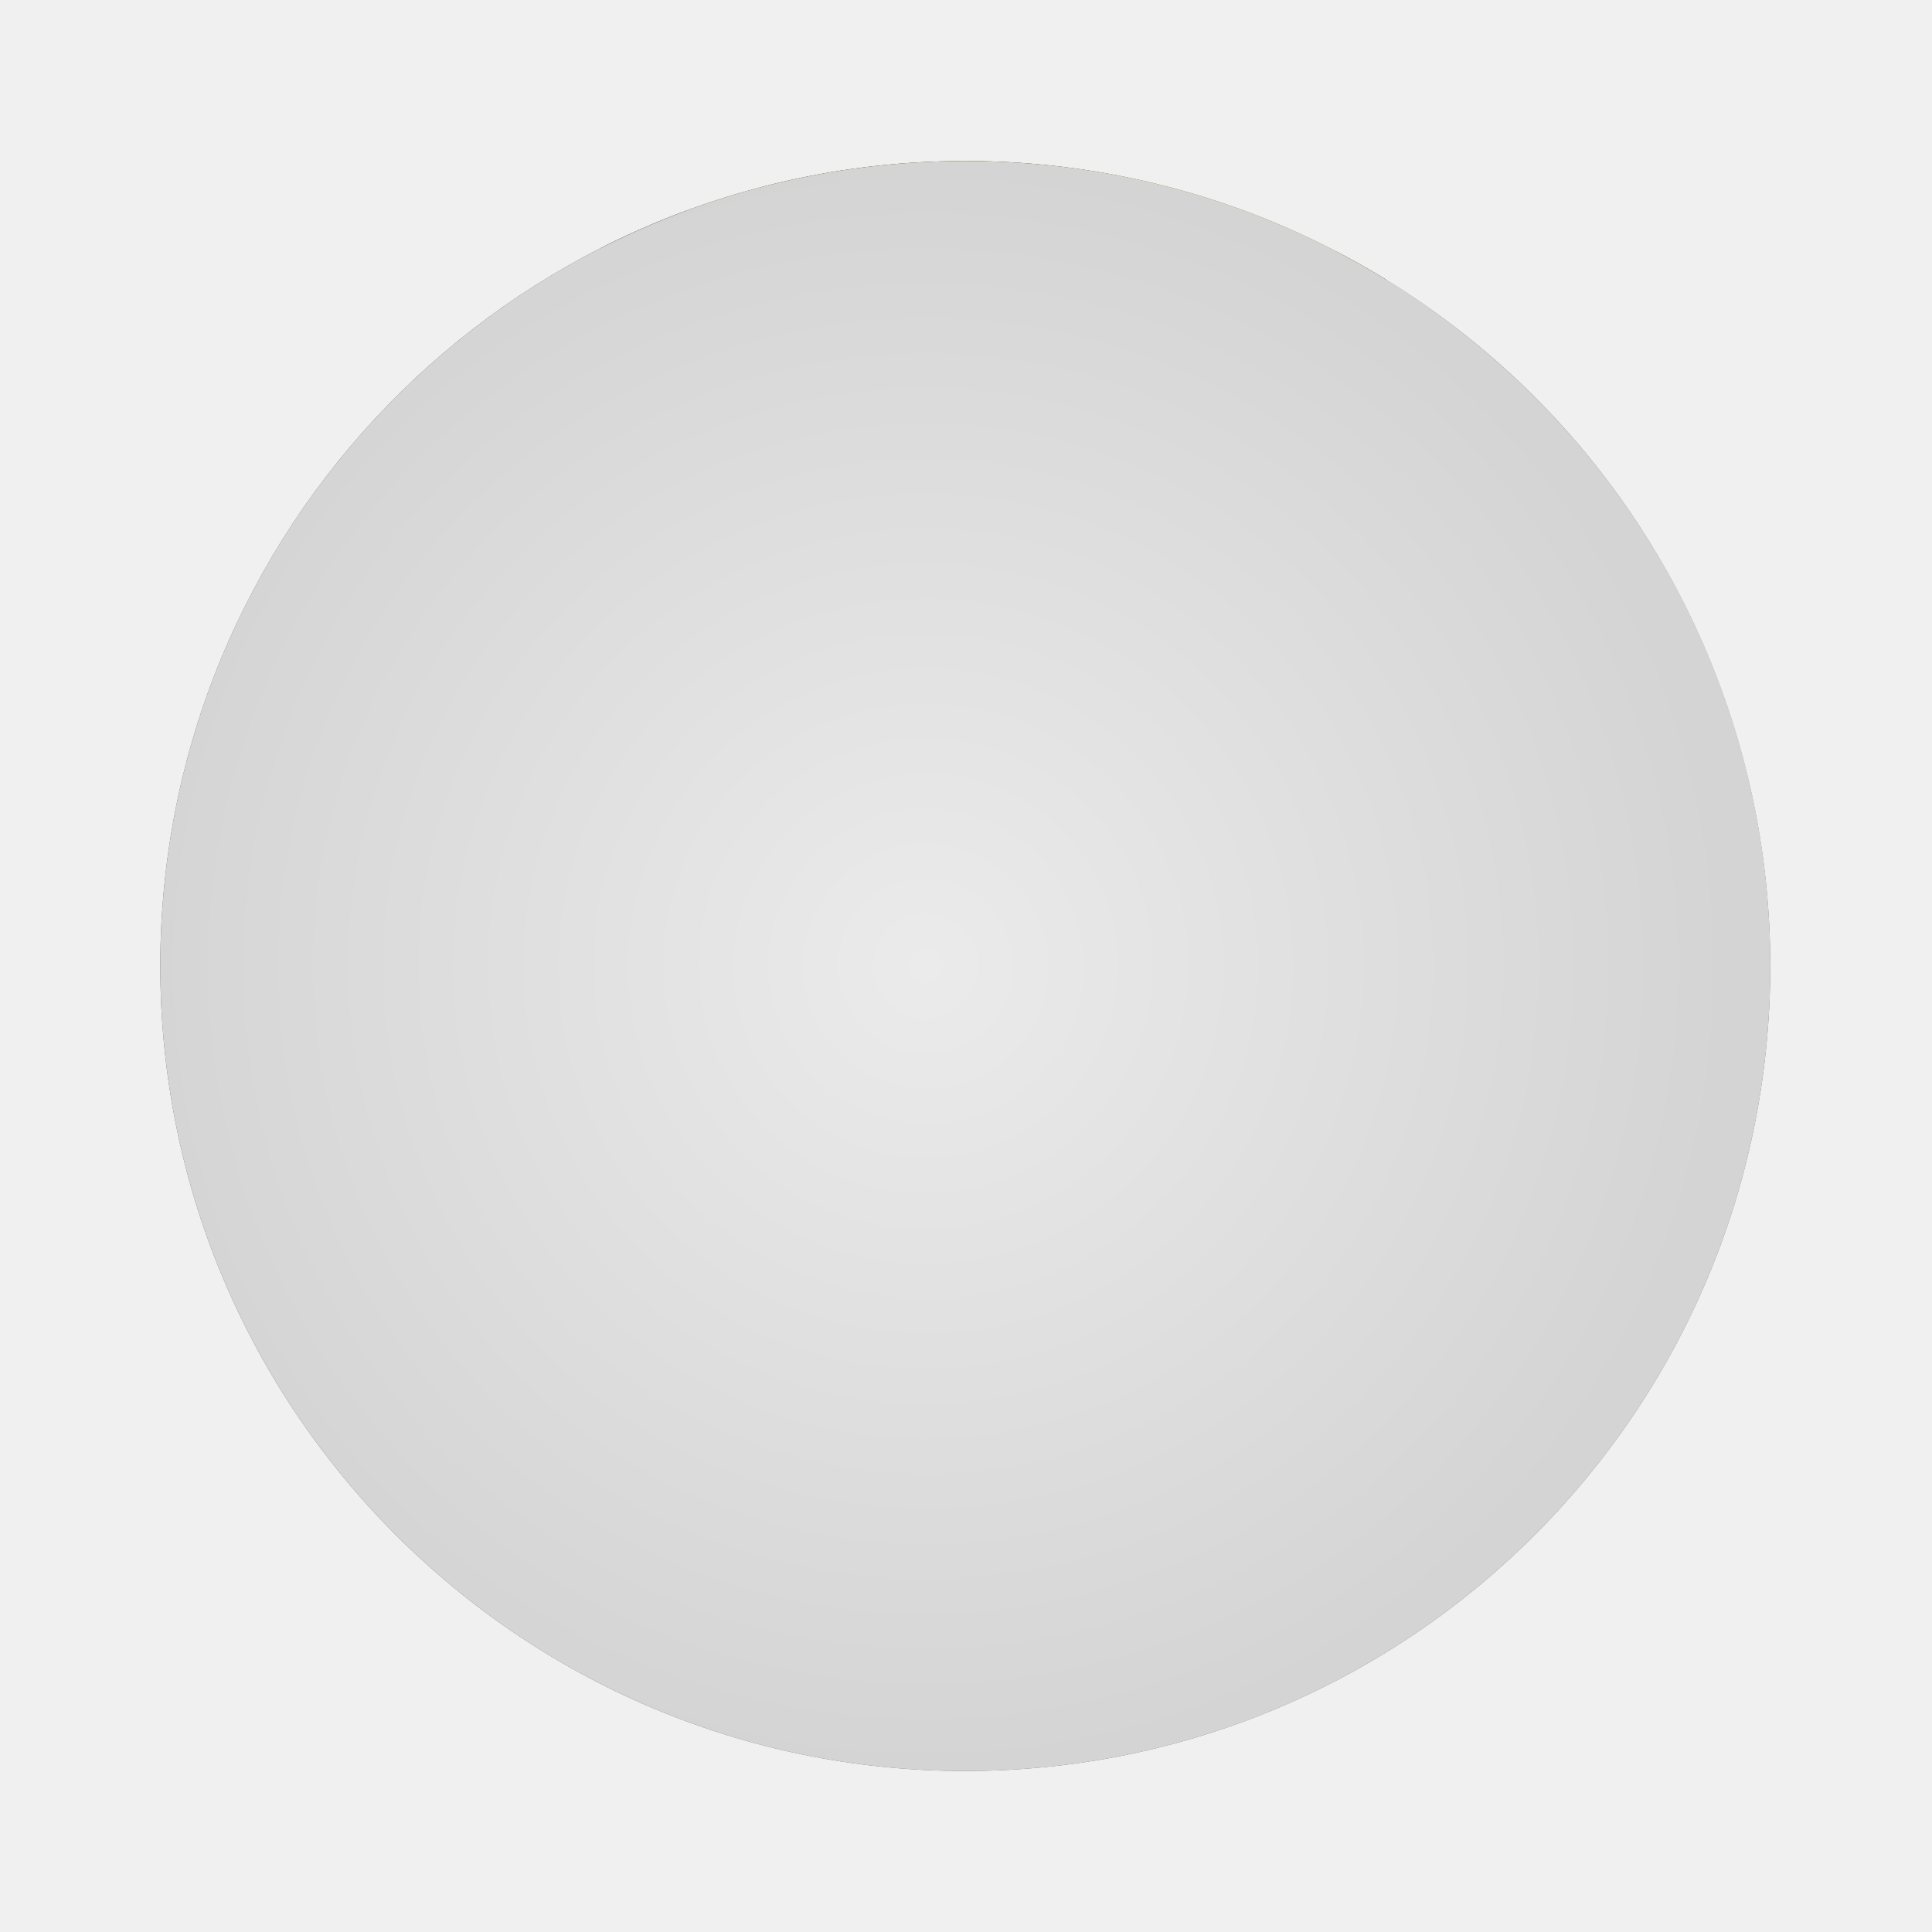
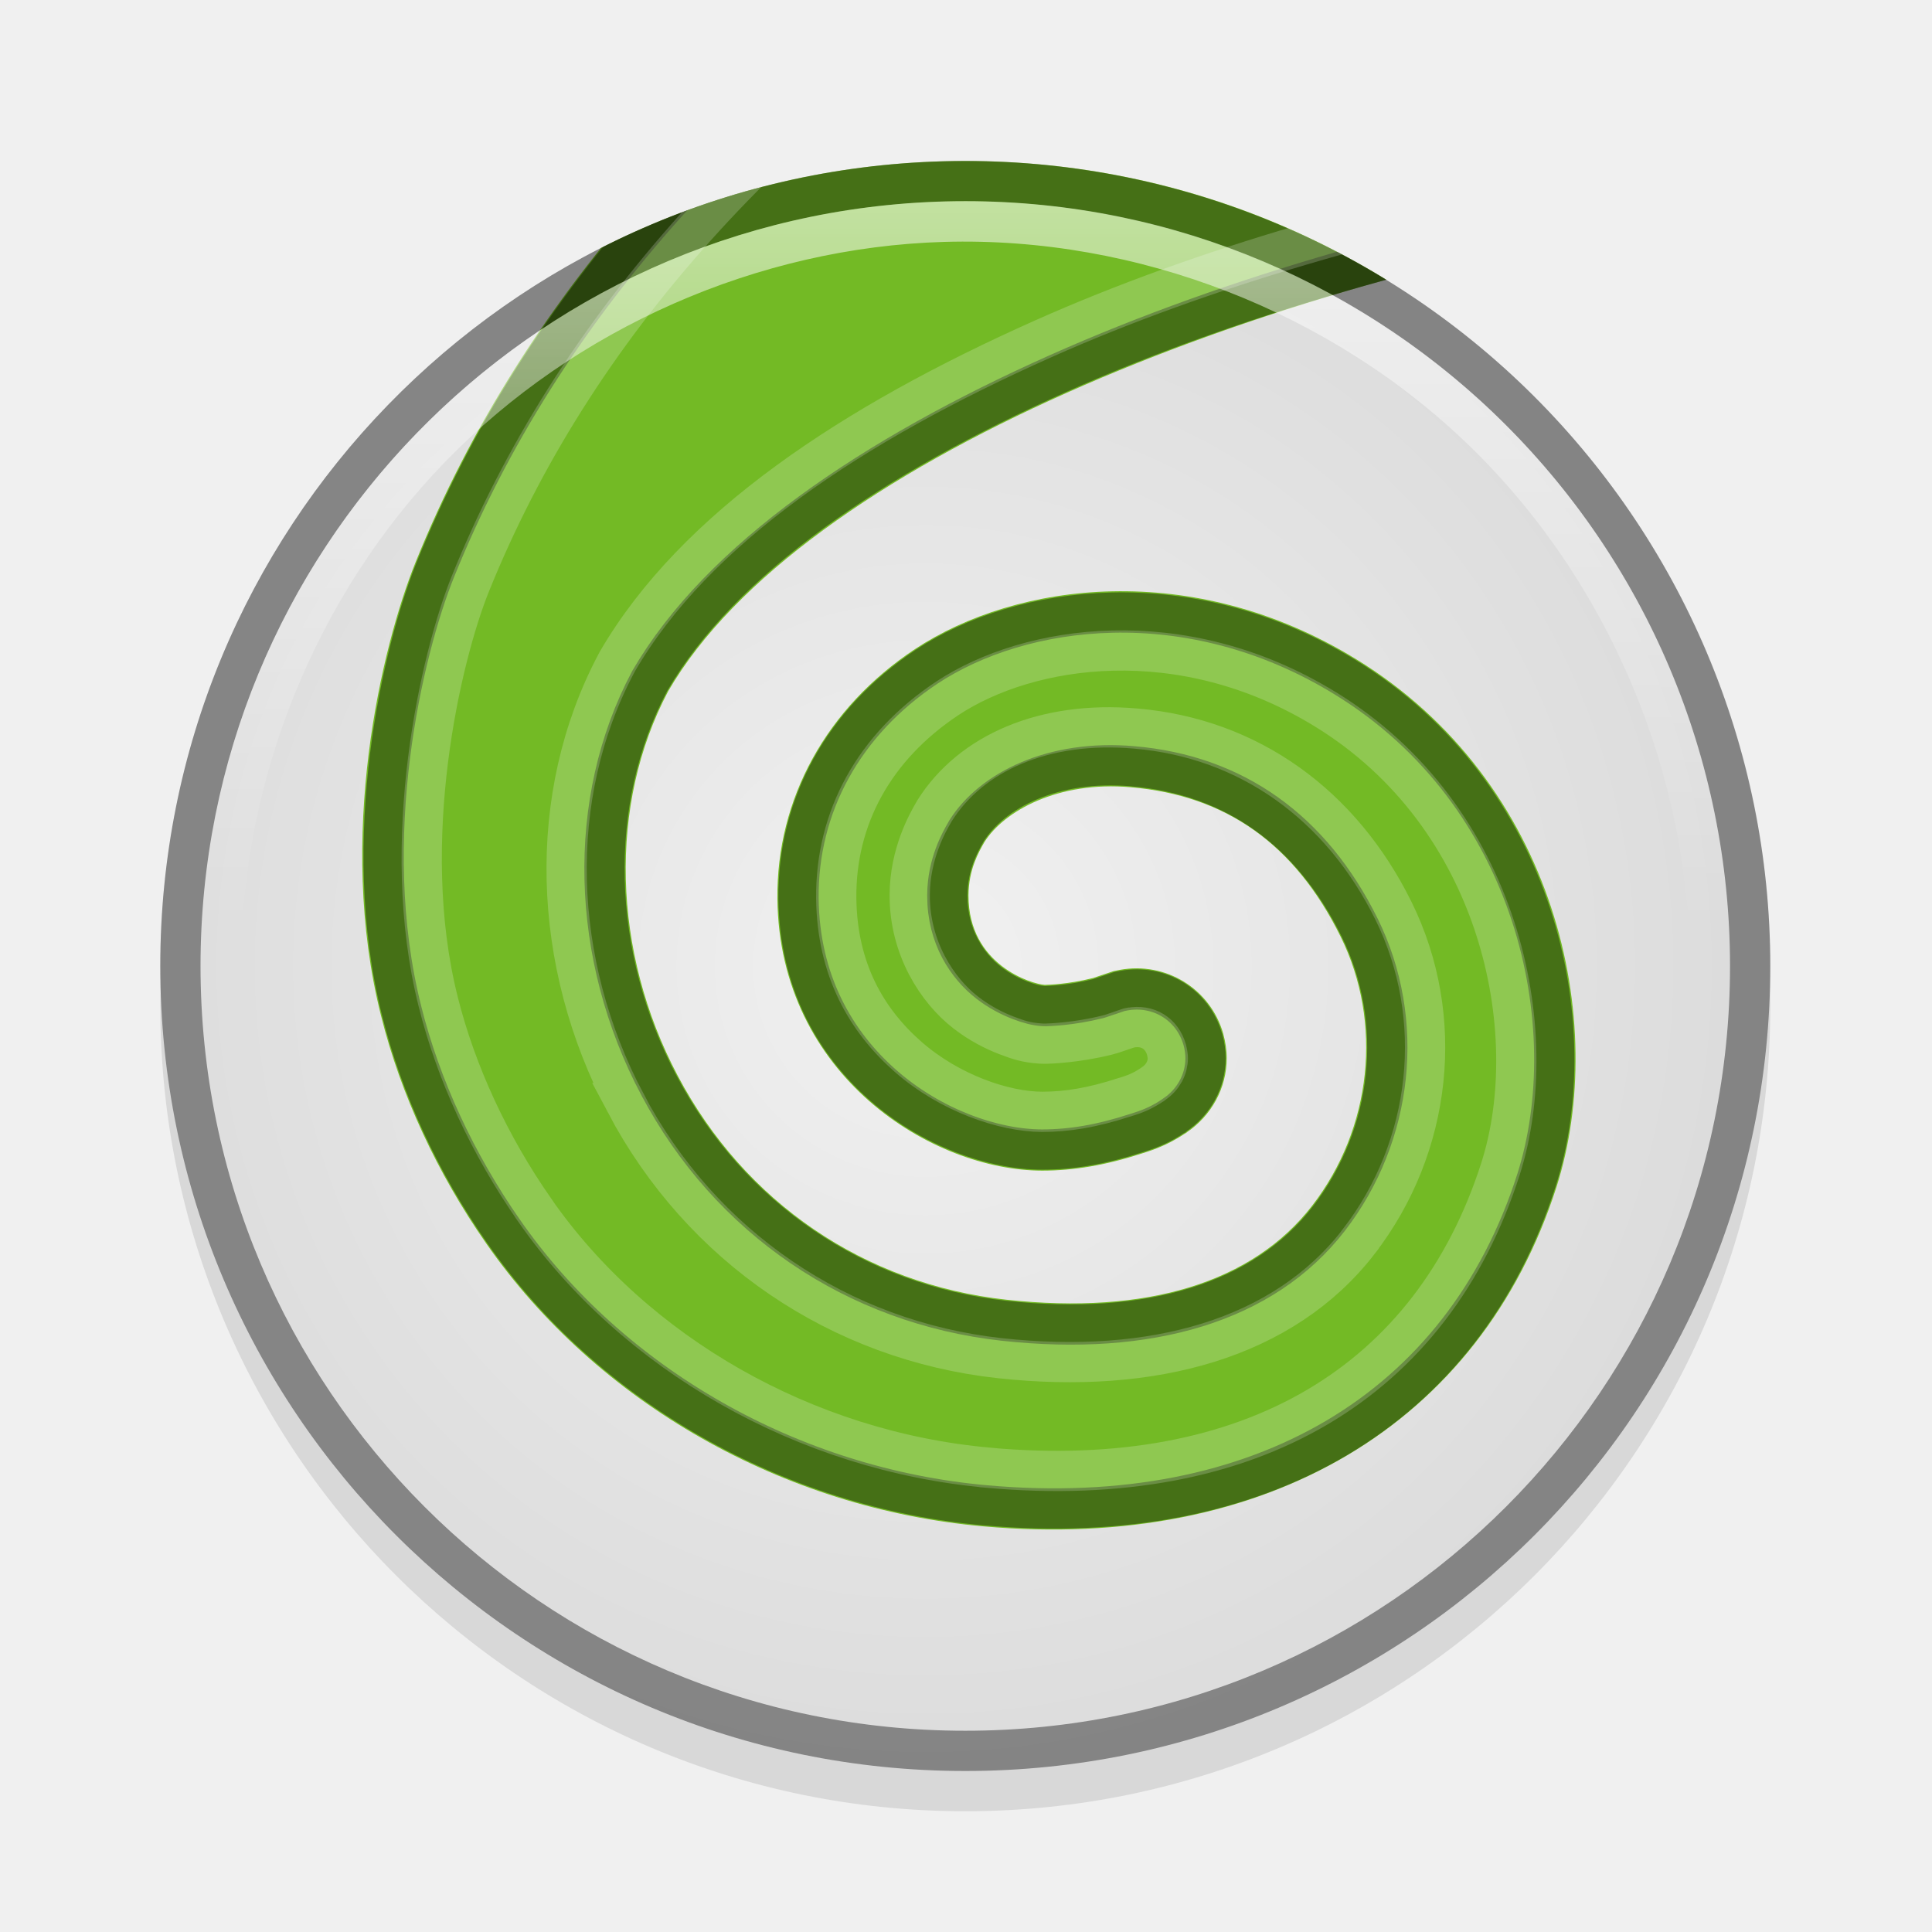
- <svg xmlns="http://www.w3.org/2000/svg" xmlns:xlink="http://www.w3.org/1999/xlink" viewBox="0 0 48 48" id="svg2" version="1.1">
+ <svg xmlns="http://www.w3.org/2000/svg" xmlns:xlink="http://www.w3.org/1999/xlink" version="1.1" id="svg2" viewBox="0 0 48 48">
+   <path style="fill:#000000;fill-opacity:1;opacity:0.1" id="path4153" d="m 3.983,25 a 20,20 0 0 0 40,0 20,20 0 1 0 -40,0 z" />
  <defs id="defs4">
    <linearGradient id="linearGradient4195">
-       <stop style="stop-color:#ebebeb;stop-opacity:1;" offset="0" id="stop4197" />
-       <stop style="stop-color:#d4d4d4;stop-opacity:1" offset="1" id="stop4199" />
+       <stop id="stop4197" offset="0" style="stop-color:#f1f1f1;stop-opacity:1" />
+       <stop id="stop4199" offset="1" style="stop-color:#dcdcdc;stop-opacity:1" />
    </linearGradient>
    <linearGradient id="linearGradient4169">
-       <stop style="stop-color:#ffffff;stop-opacity:1;" offset="0" id="stop4171" />
-       <stop style="stop-color:#ffffff;stop-opacity:0;" offset="1" id="stop4173" />
+       <stop id="stop4171" offset="0" style="stop-color:#ffffff;stop-opacity:1;" />
+       <stop id="stop4173" offset="1" style="stop-color:#ffffff;stop-opacity:0;" />
    </linearGradient>
-     <clipPath clipPathUnits="userSpaceOnUse" id="clipPath4281">
-       <path style="fill:#ffffff" id="path4283" d="m 3.983,24 a 20,20 0 0 0 40,0 20,20 0 1 0 -40,0 z" />
+     <clipPath id="clipPath4281" clipPathUnits="userSpaceOnUse">
+       <path d="m 3.983,24 a 20,20 0 0 0 40,0 20,20 0 1 0 -40,0 z" id="path4283" style="fill:#ffffff" />
    </clipPath>
-     <clipPath clipPathUnits="userSpaceOnUse" id="clipPath4161">
-       <path style="fill:#ffffff" id="path4163" d="m 3.983,24 a 20,20 0 0 0 40,0 20,20 0 1 0 -40,0 z" />
+     <clipPath id="clipPath4161" clipPathUnits="userSpaceOnUse">
+       <path d="m 3.983,24 a 20,20 0 0 0 40,0 20,20 0 1 0 -40,0 z" id="path4163" style="fill:#ffffff" />
    </clipPath>
-     <linearGradient xlink:href="#linearGradient4169" id="linearGradient4175" x1="28" y1="4" x2="28" y2="23" gradientUnits="userSpaceOnUse" />
-     <clipPath clipPathUnits="userSpaceOnUse" id="clipPath4191">
-       <path d="m 3.983,24 a 20,20 0 0 0 40,0 20,20 0 1 0 -40,0 z" id="path4193" style="fill:#ffffff" />
+     <linearGradient gradientUnits="userSpaceOnUse" y2="23" x2="28" y1="4" x1="28" id="linearGradient4175" xlink:href="#linearGradient4169" />
+     <clipPath id="clipPath4191" clipPathUnits="userSpaceOnUse">
+       <path style="fill:#ffffff" id="path4193" d="m 3.983,24 a 20,20 0 0 0 40,0 20,20 0 1 0 -40,0 z" />
    </clipPath>
-     <radialGradient xlink:href="#linearGradient4195" id="radialGradient4201" cx="23" cy="24" fx="23" fy="24" r="20" gradientUnits="userSpaceOnUse" />
+     <radialGradient gradientUnits="userSpaceOnUse" r="20" fy="24" fx="23" cy="24" cx="23" id="radialGradient4201" xlink:href="#linearGradient4195" />
  </defs>
-   <path style="fill:#73ba25;fill-rule:evenodd" d="M 32.268 -6.797 C 30.289 -5.824 28.236 -4.706 26.092 -3.389 L 25.625 -3.096 C 18.168 1.557 13.021 7.292 10.328 13.961 C 9.484 16.057 8.346 20.79 9.469 25.244 C 9.957 27.194 10.861 29.146 12.082 30.896 C 14.834 34.851 19.455 37.479 24.432 37.922 C 31.456 38.549 36.778 35.393 38.672 29.484 C 39.973 25.407 38.673 19.425 33.686 16.373 C 29.629 13.886 25.261 14.456 22.732 16.127 C 20.535 17.585 19.29 19.843 19.314 22.33 C 19.363 26.735 23.163 29.08 25.891 29.084 C 26.686 29.084 27.481 28.947 28.381 28.654 C 28.698 28.556 29.001 28.438 29.332 28.232 L 29.434 28.166 L 29.5 28.127 L 29.475 28.139 C 30.099 27.72 30.477 27.029 30.477 26.289 C 30.477 26.087 30.445 25.882 30.389 25.676 C 30.068 24.563 28.966 23.887 27.822 24.096 L 27.668 24.127 L 27.459 24.197 L 27.156 24.299 C 26.528 24.456 26.053 24.466 25.955 24.469 C 25.634 24.448 24.062 23.977 24.062 22.254 L 24.062 22.234 C 24.066 21.603 24.319 21.159 24.459 20.918 C 24.944 20.151 26.284 19.398 28.094 19.559 C 30.466 19.761 32.175 20.978 33.309 23.273 C 34.362 25.408 34.086 28.03 32.6 29.955 C 31.124 31.863 28.499 32.671 25.004 32.291 C 21.481 31.904 18.503 29.879 16.836 26.723 C 15.204 23.639 15.112 19.981 16.602 17.17 C 19.897 11.505 31.346 7 41.732 5.369 L 32.268 -6.797 z " id="path4215" clip-path="url(#clipPath4281)" />
-   <path style="fill:#000000;opacity:0.6" d="M 23.398 4.008 A 20 20 0 0 0 3.982 24 A 20 20 0 0 0 43.982 24 A 20 20 0 0 0 23.398 4.008 z M 23.428 5.008 A 19 19 0 0 1 42.982 24 A 19 19 0 0 1 4.982 24 A 19 19 0 0 1 23.428 5.008 z " id="path4148" />
-   <path style="opacity:0.4;fill:none;fill-rule:evenodd;stroke:#000000" id="path4157" d="m 32.129,-6.121 c -1.854,0.924 -3.761,1.95 -5.762,3.18 l -0.463,0.291 a 0.525,0.525 0 0 1 -0.002,0 C 18.518,1.957 13.459,7.608 10.814,14.158 10.012,16.153 8.898,20.829 9.979,25.115 a 0.525,0.525 0 0 1 0,0.002 c 0.471,1.882 1.347,3.778 2.533,5.479 a 0.525,0.525 0 0 1 0.002,0.002 c 2.657,3.818 7.142,6.372 11.965,6.801 6.846,0.612 11.87,-2.386 13.693,-8.074 1.225,-3.839 0.002,-9.59 -4.76,-12.504 -3.883,-2.38 -8.048,-1.804 -10.391,-0.256 -2.064,1.37 -3.204,3.452 -3.182,5.76 0.023,2.053 0.903,3.586 2.104,4.639 1.2,1.053 2.734,1.594 3.947,1.596 0.735,0 1.469,-0.125 2.328,-0.404 a 0.525,0.525 0 0 1 0.008,-0.002 c 0.293,-0.09 0.541,-0.186 0.826,-0.363 l 0.094,-0.062 a 0.525,0.525 0 0 1 0.021,-0.014 l 0.004,-0.002 a 0.525,0.525 0 0 1 0.01,-0.008 c 0.484,-0.324 0.77,-0.853 0.77,-1.414 0,-0.145 -0.022,-0.302 -0.066,-0.469 -2.75e-4,-9.51e-4 -0.002,-0.001 -0.002,-0.002 -0.249,-0.858 -1.079,-1.369 -1.967,-1.207 l -0.111,0.023 -0.178,0.061 a 0.525,0.525 0 0 1 -0.002,0 l -0.303,0.102 a 0.525,0.525 0 0 1 -0.039,0.012 c -0.683,0.171 -1.234,0.183 -1.311,0.186 a 0.525,0.525 0 0 1 -0.051,-0.002 c -0.18,-0.012 -0.353,-0.057 -0.586,-0.146 -0.233,-0.09 -0.504,-0.226 -0.77,-0.432 -0.53,-0.411 -1.029,-1.139 -1.029,-2.16 l 0,-0.02 a 0.525,0.525 0 0 1 0,-0.004 c 0.005,-0.77 0.327,-1.331 0.469,-1.576 a 0.525,0.525 0 0 1 0.01,-0.018 c 0.635,-1.005 2.148,-1.776 4.123,-1.602 2.528,0.215 4.447,1.589 5.641,4.006 1.145,2.32 0.844,5.152 -0.764,7.234 -1.616,2.09 -4.466,2.929 -8.068,2.537 -3.687,-0.405 -6.83,-2.543 -8.574,-5.844 l -0.002,-0.002 C 14.663,23.739 14.557,19.908 16.139,16.924 a 0.525,0.525 0 0 1 0.01,-0.018 C 17.899,13.898 21.67,11.339 26.295,9.277 30.674,7.325 35.828,5.888 40.811,5.037 L 32.129,-6.121 Z" clip-path="url(#clipPath4161)" />
-   <path style="fill:none;stroke:url(#linearGradient4175);opacity:0.6" id="path4167" d="M 23.441,5.51 C 18.691,5.649 14.024,7.704 10.713,11.113 7.405,14.519 5.492,19.239 5.488,23.986 A 18.495,18.495 0 0 1 42.479,24 C 42.479,19.067 40.407,14.167 36.869,10.73 33.331,7.294 28.372,5.366 23.441,5.51 Z" />
-   <path style="fill:none;fill-rule:evenodd;stroke:#ffffff;stroke-opacity:1;opacity:0.2" id="path4179" d="m 31.879,-4.914 c -1.63,0.832 -3.277,1.699 -5.021,2.771 l -0.455,0.285 a 1.462,1.462 0 0 1 -0.004,0.002 C 19.143,2.672 14.243,8.169 11.684,14.508 10.954,16.319 9.881,20.898 10.887,24.887 a 1.462,1.462 0 0 1 0,0.002 c 0.441,1.76 1.271,3.561 2.395,5.172 a 1.462,1.462 0 0 1 0,0.002 c 2.487,3.574 6.731,5.998 11.279,6.402 a 1.462,1.462 0 0 1 0.002,0.002 c 6.526,0.583 11.02,-2.133 12.717,-7.428 1.089,-3.414 0.001,-8.753 -4.357,-11.42 -3.572,-2.19 -7.37,-1.601 -9.381,-0.273 -1.829,1.213 -2.784,2.979 -2.766,4.969 0.02,1.785 0.76,3.042 1.787,3.943 1.028,0.901 2.384,1.364 3.33,1.365 0.627,-1.9e-4 1.25,-0.104 2.035,-0.359 a 1.462,1.462 0 0 1 0.023,-0.006 c 0.251,-0.077 0.404,-0.14 0.609,-0.268 l 0.072,-0.047 a 1.462,1.462 0 0 1 0.004,-0.002 1.462,1.462 0 0 1 0.023,-0.018 c 0.232,-0.156 0.355,-0.393 0.355,-0.635 0,-0.044 -0.01,-0.119 -0.033,-0.211 -0.118,-0.405 -0.465,-0.623 -0.895,-0.545 l -0.002,0 -0.039,0.008 -0.121,0.041 a 1.462,1.462 0 0 1 -0.002,0.002 l -0.303,0.102 a 1.462,1.462 0 0 1 -0.111,0.031 c -0.782,0.196 -1.467,0.212 -1.506,0.213 a 1.462,1.462 0 0 1 -0.145,-0.002 C 25.501,25.904 25.306,25.838 25,25.721 24.694,25.603 24.344,25.427 23.992,25.154 23.288,24.609 22.602,23.56 22.602,22.254 l 0,-0.02 a 1.462,1.462 0 0 1 0,-0.01 c 0.006,-1.018 0.447,-1.788 0.594,-2.041 a 1.462,1.462 0 0 1 0.027,-0.047 c 0.903,-1.43 2.725,-2.235 4.996,-2.035 2.808,0.239 5.099,1.891 6.4,4.525 1.309,2.651 0.961,5.857 -0.863,8.221 a 1.462,1.462 0 0 1 0,0.002 c -1.867,2.414 -5.116,3.308 -8.91,2.895 a 1.462,1.462 0 0 1 -0.002,0 C 20.86,33.307 17.425,30.97 15.543,27.406 l 0.002,0 c -1.845,-3.486 -1.981,-7.623 -0.234,-10.92 a 1.462,1.462 0 0 1 0.027,-0.051 c 1.933,-3.323 5.856,-5.91 10.574,-8.014 4.029,-1.796 8.669,-3.089 13.248,-3.979 l -7.281,-9.357 z" clip-path="url(#clipPath4191)" />
-   <path style="fill:url(#radialGradient4201);fill-opacity:1" id="path4189" d="M 3.983 24 A 20 20 0 1 0 43.983 24 20 20 0 1 0 3.983 24 z" fill="url(#1)" />
+   <path fill="url(#1)" d="M 3.983 24 A 20 20 0 1 0 43.983 24 20 20 0 1 0 3.983 24 z" id="path4189" style="fill:url(#radialGradient4201);fill-opacity:1" />
+   <path clip-path="url(#clipPath4281)" id="path4215" d="M 32.268 -6.797 C 30.289 -5.824 28.236 -4.706 26.092 -3.389 L 25.625 -3.096 C 18.168 1.557 13.021 7.292 10.328 13.961 C 9.484 16.057 8.346 20.79 9.469 25.244 C 9.957 27.194 10.861 29.146 12.082 30.896 C 14.834 34.851 19.455 37.479 24.432 37.922 C 31.456 38.549 36.778 35.393 38.672 29.484 C 39.973 25.407 38.673 19.425 33.686 16.373 C 29.629 13.886 25.261 14.456 22.732 16.127 C 20.535 17.585 19.29 19.843 19.314 22.33 C 19.363 26.735 23.163 29.08 25.891 29.084 C 26.686 29.084 27.481 28.947 28.381 28.654 C 28.698 28.556 29.001 28.438 29.332 28.232 L 29.434 28.166 L 29.5 28.127 L 29.475 28.139 C 30.099 27.72 30.477 27.029 30.477 26.289 C 30.477 26.087 30.445 25.882 30.389 25.676 C 30.068 24.563 28.966 23.887 27.822 24.096 L 27.668 24.127 L 27.459 24.197 L 27.156 24.299 C 26.528 24.456 26.053 24.466 25.955 24.469 C 25.634 24.448 24.062 23.977 24.062 22.254 L 24.062 22.234 C 24.066 21.603 24.319 21.159 24.459 20.918 C 24.944 20.151 26.284 19.398 28.094 19.559 C 30.466 19.761 32.175 20.978 33.309 23.273 C 34.362 25.408 34.086 28.03 32.6 29.955 C 31.124 31.863 28.499 32.671 25.004 32.291 C 21.481 31.904 18.503 29.879 16.836 26.723 C 15.204 23.639 15.112 19.981 16.602 17.17 C 19.897 11.505 31.346 7 41.732 5.369 L 32.268 -6.797 z " style="fill:#73ba25;fill-rule:evenodd" />
+   <path id="path4148" d="M 23.398 4.008 A 20 20 0 0 0 3.982 24 A 20 20 0 0 0 43.982 24 A 20 20 0 0 0 23.398 4.008 z M 23.428 5.008 A 19 19 0 0 1 42.982 24 A 19 19 0 0 1 4.982 24 A 19 19 0 0 1 23.428 5.008 z " style="fill:#000000;opacity:0.4" />
+   <path clip-path="url(#clipPath4161)" d="m 32.129,-6.121 c -1.854,0.924 -3.761,1.95 -5.762,3.18 l -0.463,0.291 a 0.525,0.525 0 0 1 -0.002,0 C 18.518,1.957 13.459,7.608 10.814,14.158 10.012,16.153 8.898,20.829 9.979,25.115 a 0.525,0.525 0 0 1 0,0.002 c 0.471,1.882 1.347,3.778 2.533,5.479 a 0.525,0.525 0 0 1 0.002,0.002 c 2.657,3.818 7.142,6.372 11.965,6.801 6.846,0.612 11.87,-2.386 13.693,-8.074 1.225,-3.839 0.002,-9.59 -4.76,-12.504 -3.883,-2.38 -8.048,-1.804 -10.391,-0.256 -2.064,1.37 -3.204,3.452 -3.182,5.76 0.023,2.053 0.903,3.586 2.104,4.639 1.2,1.053 2.734,1.594 3.947,1.596 0.735,0 1.469,-0.125 2.328,-0.404 a 0.525,0.525 0 0 1 0.008,-0.002 c 0.293,-0.09 0.541,-0.186 0.826,-0.363 l 0.094,-0.062 a 0.525,0.525 0 0 1 0.021,-0.014 l 0.004,-0.002 a 0.525,0.525 0 0 1 0.01,-0.008 c 0.484,-0.324 0.77,-0.853 0.77,-1.414 0,-0.145 -0.022,-0.302 -0.066,-0.469 -2.75e-4,-9.51e-4 -0.002,-0.001 -0.002,-0.002 -0.249,-0.858 -1.079,-1.369 -1.967,-1.207 l -0.111,0.023 -0.178,0.061 a 0.525,0.525 0 0 1 -0.002,0 l -0.303,0.102 a 0.525,0.525 0 0 1 -0.039,0.012 c -0.683,0.171 -1.234,0.183 -1.311,0.186 a 0.525,0.525 0 0 1 -0.051,-0.002 c -0.18,-0.012 -0.353,-0.057 -0.586,-0.146 -0.233,-0.09 -0.504,-0.226 -0.77,-0.432 -0.53,-0.411 -1.029,-1.139 -1.029,-2.16 l 0,-0.02 a 0.525,0.525 0 0 1 0,-0.004 c 0.005,-0.77 0.327,-1.331 0.469,-1.576 a 0.525,0.525 0 0 1 0.01,-0.018 c 0.635,-1.005 2.148,-1.776 4.123,-1.602 2.528,0.215 4.447,1.589 5.641,4.006 1.145,2.32 0.844,5.152 -0.764,7.234 -1.616,2.09 -4.466,2.929 -8.068,2.537 -3.687,-0.405 -6.83,-2.543 -8.574,-5.844 l -0.002,-0.002 C 14.663,23.739 14.557,19.908 16.139,16.924 a 0.525,0.525 0 0 1 0.01,-0.018 C 17.899,13.898 21.67,11.339 26.295,9.277 30.674,7.325 35.828,5.888 40.811,5.037 L 32.129,-6.121 Z" id="path4157" style="opacity:0.4;fill:none;fill-rule:evenodd;stroke:#000000" />
+   <path d="M 23.441,5.51 C 18.691,5.649 14.024,7.704 10.713,11.113 7.405,14.519 5.492,19.239 5.488,23.986 A 18.495,18.495 0 0 1 42.479,24 C 42.479,19.067 40.407,14.167 36.869,10.73 33.331,7.294 28.372,5.366 23.441,5.51 Z" id="path4167" style="fill:none;stroke:url(#linearGradient4175);opacity:0.6" />
+   <path clip-path="url(#clipPath4191)" d="m 31.879,-4.914 c -1.63,0.832 -3.277,1.699 -5.021,2.771 l -0.455,0.285 a 1.462,1.462 0 0 1 -0.004,0.002 C 19.143,2.672 14.243,8.169 11.684,14.508 10.954,16.319 9.881,20.898 10.887,24.887 a 1.462,1.462 0 0 1 0,0.002 c 0.441,1.76 1.271,3.561 2.395,5.172 a 1.462,1.462 0 0 1 0,0.002 c 2.487,3.574 6.731,5.998 11.279,6.402 a 1.462,1.462 0 0 1 0.002,0.002 c 6.526,0.583 11.02,-2.133 12.717,-7.428 1.089,-3.414 0.001,-8.753 -4.357,-11.42 -3.572,-2.19 -7.37,-1.601 -9.381,-0.273 -1.829,1.213 -2.784,2.979 -2.766,4.969 0.02,1.785 0.76,3.042 1.787,3.943 1.028,0.901 2.384,1.364 3.33,1.365 0.627,-1.9e-4 1.25,-0.104 2.035,-0.359 a 1.462,1.462 0 0 1 0.023,-0.006 c 0.251,-0.077 0.404,-0.14 0.609,-0.268 l 0.072,-0.047 a 1.462,1.462 0 0 1 0.004,-0.002 1.462,1.462 0 0 1 0.023,-0.018 c 0.232,-0.156 0.355,-0.393 0.355,-0.635 0,-0.044 -0.01,-0.119 -0.033,-0.211 -0.118,-0.405 -0.465,-0.623 -0.895,-0.545 l -0.002,0 -0.039,0.008 -0.121,0.041 a 1.462,1.462 0 0 1 -0.002,0.002 l -0.303,0.102 a 1.462,1.462 0 0 1 -0.111,0.031 c -0.782,0.196 -1.467,0.212 -1.506,0.213 a 1.462,1.462 0 0 1 -0.145,-0.002 C 25.501,25.904 25.306,25.838 25,25.721 24.694,25.603 24.344,25.427 23.992,25.154 23.288,24.609 22.602,23.56 22.602,22.254 l 0,-0.02 a 1.462,1.462 0 0 1 0,-0.01 c 0.006,-1.018 0.447,-1.788 0.594,-2.041 a 1.462,1.462 0 0 1 0.027,-0.047 c 0.903,-1.43 2.725,-2.235 4.996,-2.035 2.808,0.239 5.099,1.891 6.4,4.525 1.309,2.651 0.961,5.857 -0.863,8.221 a 1.462,1.462 0 0 1 0,0.002 c -1.867,2.414 -5.116,3.308 -8.91,2.895 a 1.462,1.462 0 0 1 -0.002,0 C 20.86,33.307 17.425,30.97 15.543,27.406 l 0.002,0 c -1.845,-3.486 -1.981,-7.623 -0.234,-10.92 a 1.462,1.462 0 0 1 0.027,-0.051 c 1.933,-3.323 5.856,-5.91 10.574,-8.014 4.029,-1.796 8.669,-3.089 13.248,-3.979 l -7.281,-9.357 z" id="path4179" style="fill:none;fill-rule:evenodd;stroke:#ffffff;stroke-opacity:1;opacity:0.2" />
</svg>
